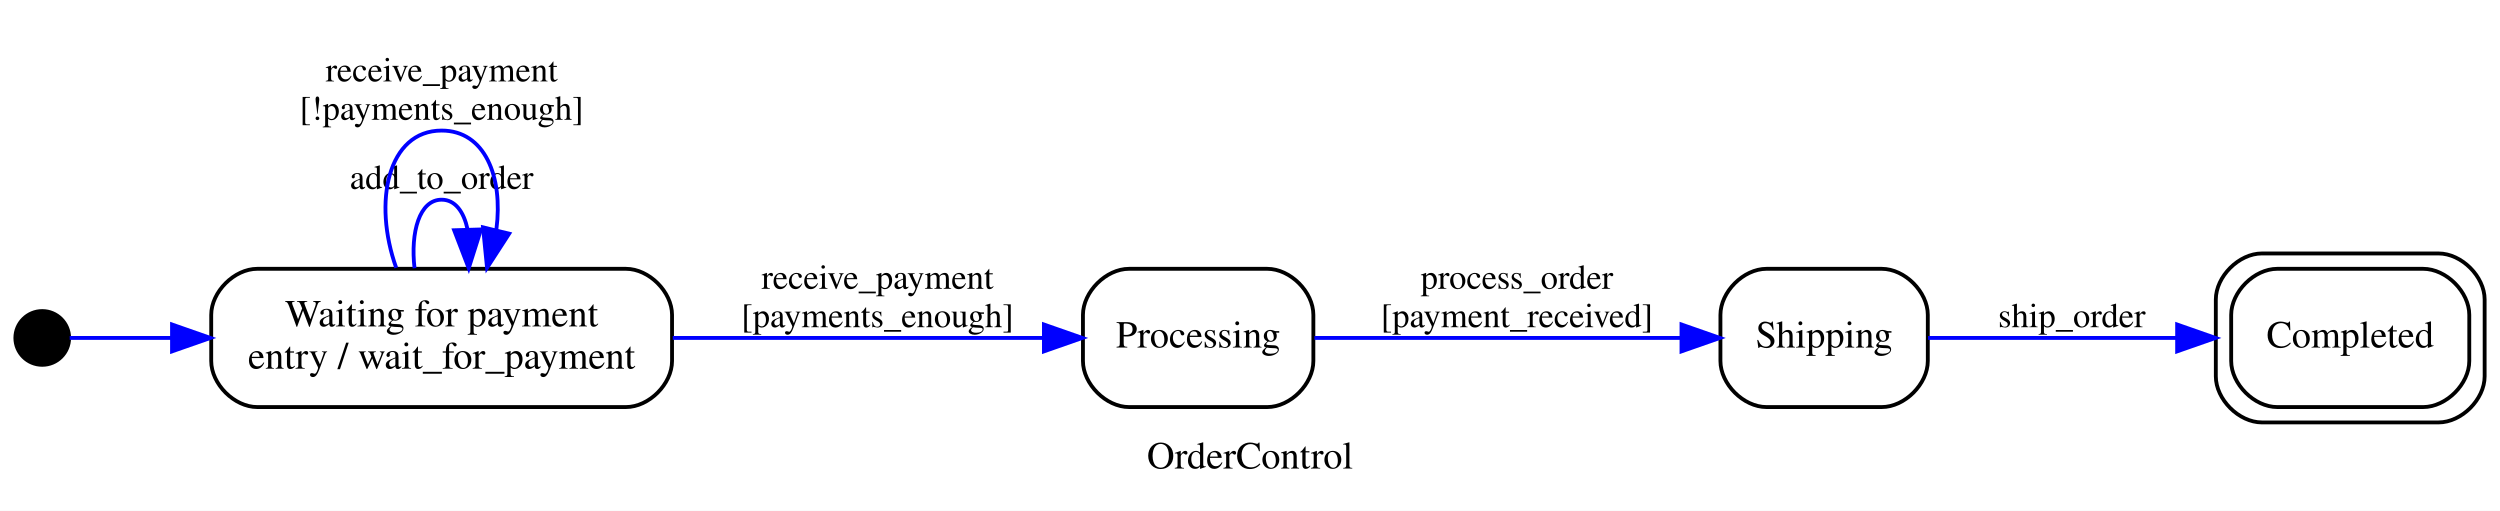
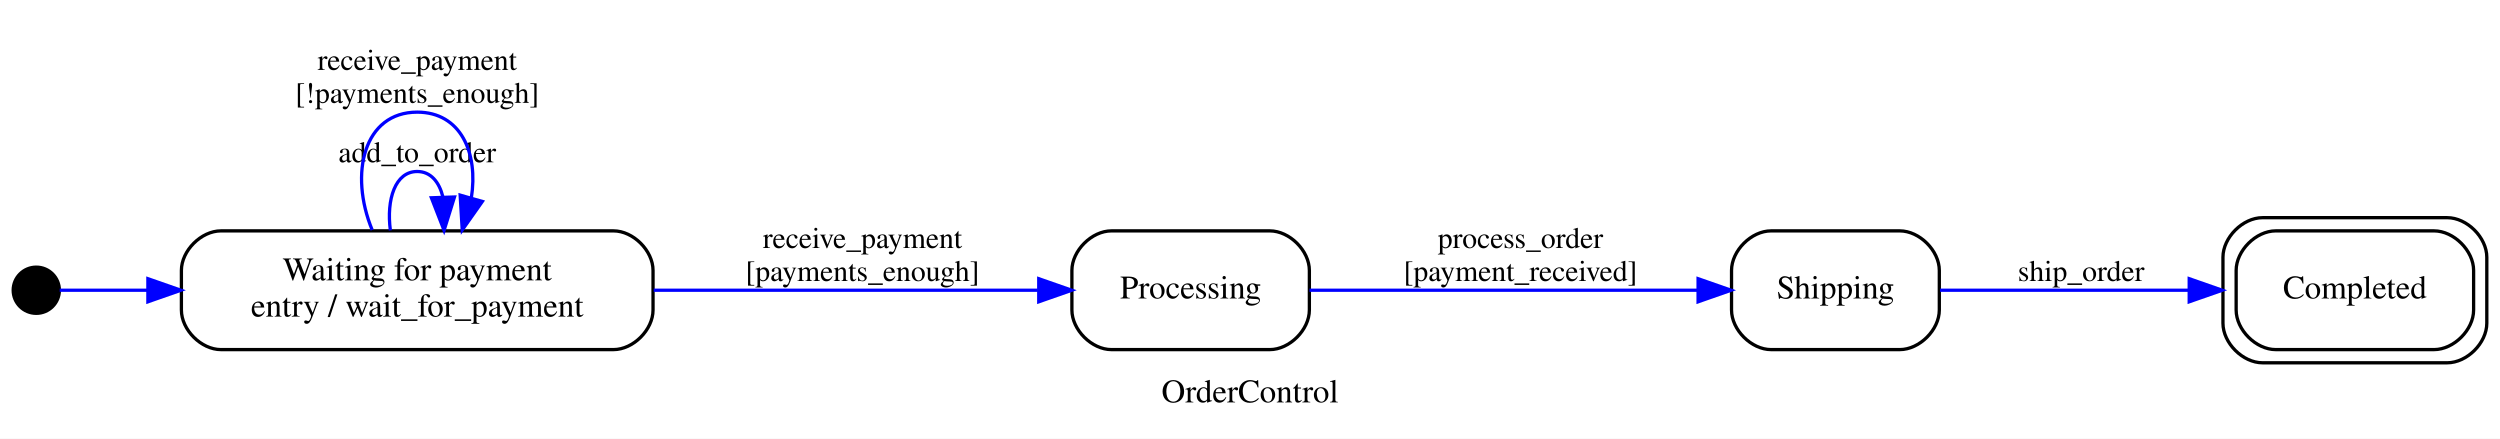
- <svg xmlns="http://www.w3.org/2000/svg" width="651pt" height="133pt" viewBox="0.00 0.00 651.00 133.00">
+ <svg xmlns="http://www.w3.org/2000/svg" width="758pt" height="133pt" viewBox="0.00 0.00 758.00 133.00">
  <g id="graph0" class="graph" transform="scale(1 1) rotate(0) translate(4 129)">
-     <polygon fill="#ffffff" stroke="transparent" points="-4,4 -4,-129 647,-129 647,4 -4,4" />
-     <text text-anchor="middle" x="321.5" y="-7" font-family="Times,serif" font-size="10.00" fill="#000000">OrderControl</text>
+     <polygon fill="white" stroke="transparent" points="-4,4 -4,-129 754,-129 754,4 -4,4" />
+     <text text-anchor="middle" x="375" y="-7" font-family="Times,serif" font-size="10.00">OrderControl</text>
    <g id="node1" class="node">
-       <ellipse fill="#000000" stroke="#000000" cx="7" cy="-41" rx="7" ry="7" />
-       <text text-anchor="middle" x="7" y="-40.7" font-family="Times,serif" font-size="1.00" fill="#000000">i</text>
+       <ellipse fill="black" stroke="black" cx="7" cy="-41" rx="7" ry="7" />
+       <text text-anchor="middle" x="7" y="-40.7" font-family="Times,serif" font-size="1.00">i</text>
    </g>
    <g id="node2" class="node">
-       <path fill="#ffffff" stroke="#000000" d="M159,-59C159,-59 63,-59 63,-59 57,-59 51,-53 51,-47 51,-47 51,-35 51,-35 51,-29 57,-23 63,-23 63,-23 159,-23 159,-23 165,-23 171,-29 171,-35 171,-35 171,-47 171,-47 171,-53 165,-59 159,-59" />
-       <text text-anchor="middle" x="111" y="-44" font-family="Times,serif" font-size="10.00" fill="#000000">Waiting for payment</text>
-       <text text-anchor="middle" x="111" y="-33" font-family="Times,serif" font-size="10.00" fill="#000000">entry / wait_for_payment</text>
+       <path fill="white" stroke="black" d="M182,-59C182,-59 63,-59 63,-59 57,-59 51,-53 51,-47 51,-47 51,-35 51,-35 51,-29 57,-23 63,-23 63,-23 182,-23 182,-23 188,-23 194,-29 194,-35 194,-35 194,-47 194,-47 194,-53 188,-59 182,-59" />
+       <text text-anchor="middle" x="122.5" y="-44" font-family="Times,serif" font-size="10.00">Waiting for payment</text>
+       <text text-anchor="middle" x="122.5" y="-33" font-family="Times,serif" font-size="10.00">entry / wait_for_payment</text>
    </g>
    <g id="edge1" class="edge">
-       <path fill="none" stroke="#0000ff" d="M14.148,-41C20.297,-41 29.86,-41 40.63,-41" />
-       <polygon fill="#0000ff" stroke="#0000ff" points="40.796,-44.5 50.796,-41 40.796,-37.5 40.796,-44.5" />
+       <path fill="none" stroke="blue" d="M14.1,-41C19.98,-41 29.6,-41 40.73,-41" />
+       <polygon fill="blue" stroke="blue" points="40.84,-44.5 50.84,-41 40.84,-37.5 40.84,-44.5" />
    </g>
    <g id="edge4" class="edge">
-       <path fill="none" stroke="#0000ff" d="M103.945,-59.153C102.859,-68.539 105.211,-77 111,-77 114.528,-77 116.779,-73.858 117.754,-69.28" />
-       <polygon fill="#0000ff" stroke="#0000ff" points="121.256,-69.252 118.055,-59.153 114.259,-69.044 121.256,-69.252" />
-       <text text-anchor="middle" x="111" y="-79.8" font-family="Times,serif" font-size="9.00" fill="#000000">add_to_order</text>
+       <path fill="none" stroke="blue" d="M114.36,-59.15C113.11,-68.54 115.82,-77 122.5,-77 126.57,-77 129.17,-73.86 130.29,-69.28" />
+       <polygon fill="blue" stroke="blue" points="133.8,-69.27 130.64,-59.15 126.8,-69.03 133.8,-69.27" />
+       <text text-anchor="middle" x="122.5" y="-79.8" font-family="Times,serif" font-size="9.00">add_to_order</text>
    </g>
    <g id="edge6" class="edge">
-       <path fill="none" stroke="#0000ff" d="M99.174,-59.258C93.043,-76.402 96.984,-95 111,-95 122.278,-95 127.033,-82.958 125.266,-69.32" />
-       <polygon fill="#0000ff" stroke="#0000ff" points="128.584,-68.151 122.826,-59.258 121.781,-69.801 128.584,-68.151" />
-       <text text-anchor="middle" x="111" y="-107.8" font-family="Times,serif" font-size="9.00" fill="#000000">receive_payment</text>
-       <text text-anchor="middle" x="111" y="-97.8" font-family="Times,serif" font-size="9.00" fill="#000000">[!payments_enough]</text>
+       <path fill="none" stroke="blue" d="M108.85,-59.26C101.78,-76.4 106.33,-95 122.5,-95 135.64,-95 141.11,-82.72 138.9,-68.92" />
+       <polygon fill="blue" stroke="blue" points="142.25,-67.92 136.15,-59.26 135.52,-69.83 142.25,-67.92" />
+       <text text-anchor="middle" x="122.5" y="-107.8" font-family="Times,serif" font-size="9.00">receive_payment</text>
+       <text text-anchor="middle" x="122.5" y="-97.8" font-family="Times,serif" font-size="9.00">[!payments_enough]</text>
    </g>
    <g id="node4" class="node">
-       <path fill="#ffffff" stroke="#000000" d="M326,-59C326,-59 290,-59 290,-59 284,-59 278,-53 278,-47 278,-47 278,-35 278,-35 278,-29 284,-23 290,-23 290,-23 326,-23 326,-23 332,-23 338,-29 338,-35 338,-35 338,-47 338,-47 338,-53 332,-59 326,-59" />
-       <text text-anchor="middle" x="308" y="-38.5" font-family="Times,serif" font-size="10.00" fill="#000000">Processing</text>
+       <path fill="white" stroke="black" d="M381,-59C381,-59 333,-59 333,-59 327,-59 321,-53 321,-47 321,-47 321,-35 321,-35 321,-29 327,-23 333,-23 333,-23 381,-23 381,-23 387,-23 393,-29 393,-35 393,-35 393,-47 393,-47 393,-53 387,-59 381,-59" />
+       <text text-anchor="middle" x="357" y="-38.5" font-family="Times,serif" font-size="10.00">Processing</text>
    </g>
    <g id="edge5" class="edge">
-       <path fill="none" stroke="#0000ff" d="M171.177,-41C202.481,-41 239.904,-41 267.693,-41" />
-       <polygon fill="#0000ff" stroke="#0000ff" points="267.839,-44.5 277.839,-41 267.839,-37.5 267.839,-44.5" />
-       <text text-anchor="middle" x="224.5" y="-53.8" font-family="Times,serif" font-size="9.00" fill="#000000">receive_payment</text>
-       <text text-anchor="middle" x="224.5" y="-43.8" font-family="Times,serif" font-size="9.00" fill="#000000">[payments_enough]</text>
+       <path fill="none" stroke="blue" d="M194.2,-41C232.06,-41 277.56,-41 310.66,-41" />
+       <polygon fill="blue" stroke="blue" points="310.95,-44.5 320.95,-41 310.95,-37.5 310.95,-44.5" />
+       <text text-anchor="middle" x="257.5" y="-53.8" font-family="Times,serif" font-size="9.00">receive_payment</text>
+       <text text-anchor="middle" x="257.5" y="-43.8" font-family="Times,serif" font-size="9.00">[payments_enough]</text>
    </g>
    <g id="node3" class="node">
-       <path fill="#ffffff" stroke="#000000" d="M627,-59C627,-59 589,-59 589,-59 583,-59 577,-53 577,-47 577,-47 577,-35 577,-35 577,-29 583,-23 589,-23 589,-23 627,-23 627,-23 633,-23 639,-29 639,-35 639,-35 639,-47 639,-47 639,-53 633,-59 627,-59" />
-       <path fill="none" stroke="#000000" d="M631,-63C631,-63 585,-63 585,-63 579,-63 573,-57 573,-51 573,-51 573,-31 573,-31 573,-25 579,-19 585,-19 585,-19 631,-19 631,-19 637,-19 643,-25 643,-31 643,-31 643,-51 643,-51 643,-57 637,-63 631,-63" />
-       <text text-anchor="middle" x="608" y="-38.5" font-family="Times,serif" font-size="10.00" fill="#000000">Completed</text>
+       <path fill="white" stroke="black" d="M734,-59C734,-59 686,-59 686,-59 680,-59 674,-53 674,-47 674,-47 674,-35 674,-35 674,-29 680,-23 686,-23 686,-23 734,-23 734,-23 740,-23 746,-29 746,-35 746,-35 746,-47 746,-47 746,-53 740,-59 734,-59" />
+       <path fill="none" stroke="black" d="M738,-63C738,-63 682,-63 682,-63 676,-63 670,-57 670,-51 670,-51 670,-31 670,-31 670,-25 676,-19 682,-19 682,-19 738,-19 738,-19 744,-19 750,-25 750,-31 750,-31 750,-51 750,-51 750,-57 744,-63 738,-63" />
+       <text text-anchor="middle" x="710" y="-38.5" font-family="Times,serif" font-size="10.00">Completed</text>
    </g>
    <g id="node5" class="node">
-       <path fill="#ffffff" stroke="#000000" d="M486,-59C486,-59 456,-59 456,-59 450,-59 444,-53 444,-47 444,-47 444,-35 444,-35 444,-29 450,-23 456,-23 456,-23 486,-23 486,-23 492,-23 498,-29 498,-35 498,-35 498,-47 498,-47 498,-53 492,-59 486,-59" />
-       <text text-anchor="middle" x="471" y="-38.5" font-family="Times,serif" font-size="10.00" fill="#000000">Shipping</text>
+       <path fill="white" stroke="black" d="M572,-59C572,-59 533,-59 533,-59 527,-59 521,-53 521,-47 521,-47 521,-35 521,-35 521,-29 527,-23 533,-23 533,-23 572,-23 572,-23 578,-23 584,-29 584,-35 584,-35 584,-47 584,-47 584,-53 578,-59 572,-59" />
+       <text text-anchor="middle" x="552.5" y="-38.5" font-family="Times,serif" font-size="10.00">Shipping</text>
    </g>
    <g id="edge2" class="edge">
-       <path fill="none" stroke="#0000ff" d="M338.277,-41C365.254,-41 404.823,-41 433.736,-41" />
-       <polygon fill="#0000ff" stroke="#0000ff" points="433.863,-44.5 443.863,-41 433.863,-37.5 433.863,-44.5" />
-       <text text-anchor="middle" x="391" y="-53.8" font-family="Times,serif" font-size="9.00" fill="#000000">process_order</text>
-       <text text-anchor="middle" x="391" y="-43.8" font-family="Times,serif" font-size="9.00" fill="#000000">[payment_received]</text>
+       <path fill="none" stroke="blue" d="M393.04,-41C426.11,-41 475.67,-41 510.55,-41" />
+       <polygon fill="blue" stroke="blue" points="510.86,-44.5 520.86,-41 510.86,-37.5 510.86,-44.5" />
+       <text text-anchor="middle" x="457" y="-53.8" font-family="Times,serif" font-size="9.00">process_order</text>
+       <text text-anchor="middle" x="457" y="-43.8" font-family="Times,serif" font-size="9.00">[payment_received]</text>
    </g>
    <g id="edge3" class="edge">
-       <path fill="none" stroke="#0000ff" d="M498.067,-41C516.496,-41 541.334,-41 562.738,-41" />
-       <polygon fill="#0000ff" stroke="#0000ff" points="562.926,-44.5 572.926,-41 562.926,-37.5 562.926,-44.5" />
-       <text text-anchor="middle" x="535.5" y="-43.8" font-family="Times,serif" font-size="9.00" fill="#000000">ship_order</text>
+       <path fill="none" stroke="blue" d="M584.22,-41C605.67,-41 634.78,-41 659.48,-41" />
+       <polygon fill="blue" stroke="blue" points="659.77,-44.5 669.77,-41 659.77,-37.5 659.77,-44.5" />
+       <text text-anchor="middle" x="627" y="-43.8" font-family="Times,serif" font-size="9.00">ship_order</text>
    </g>
  </g>
</svg>
